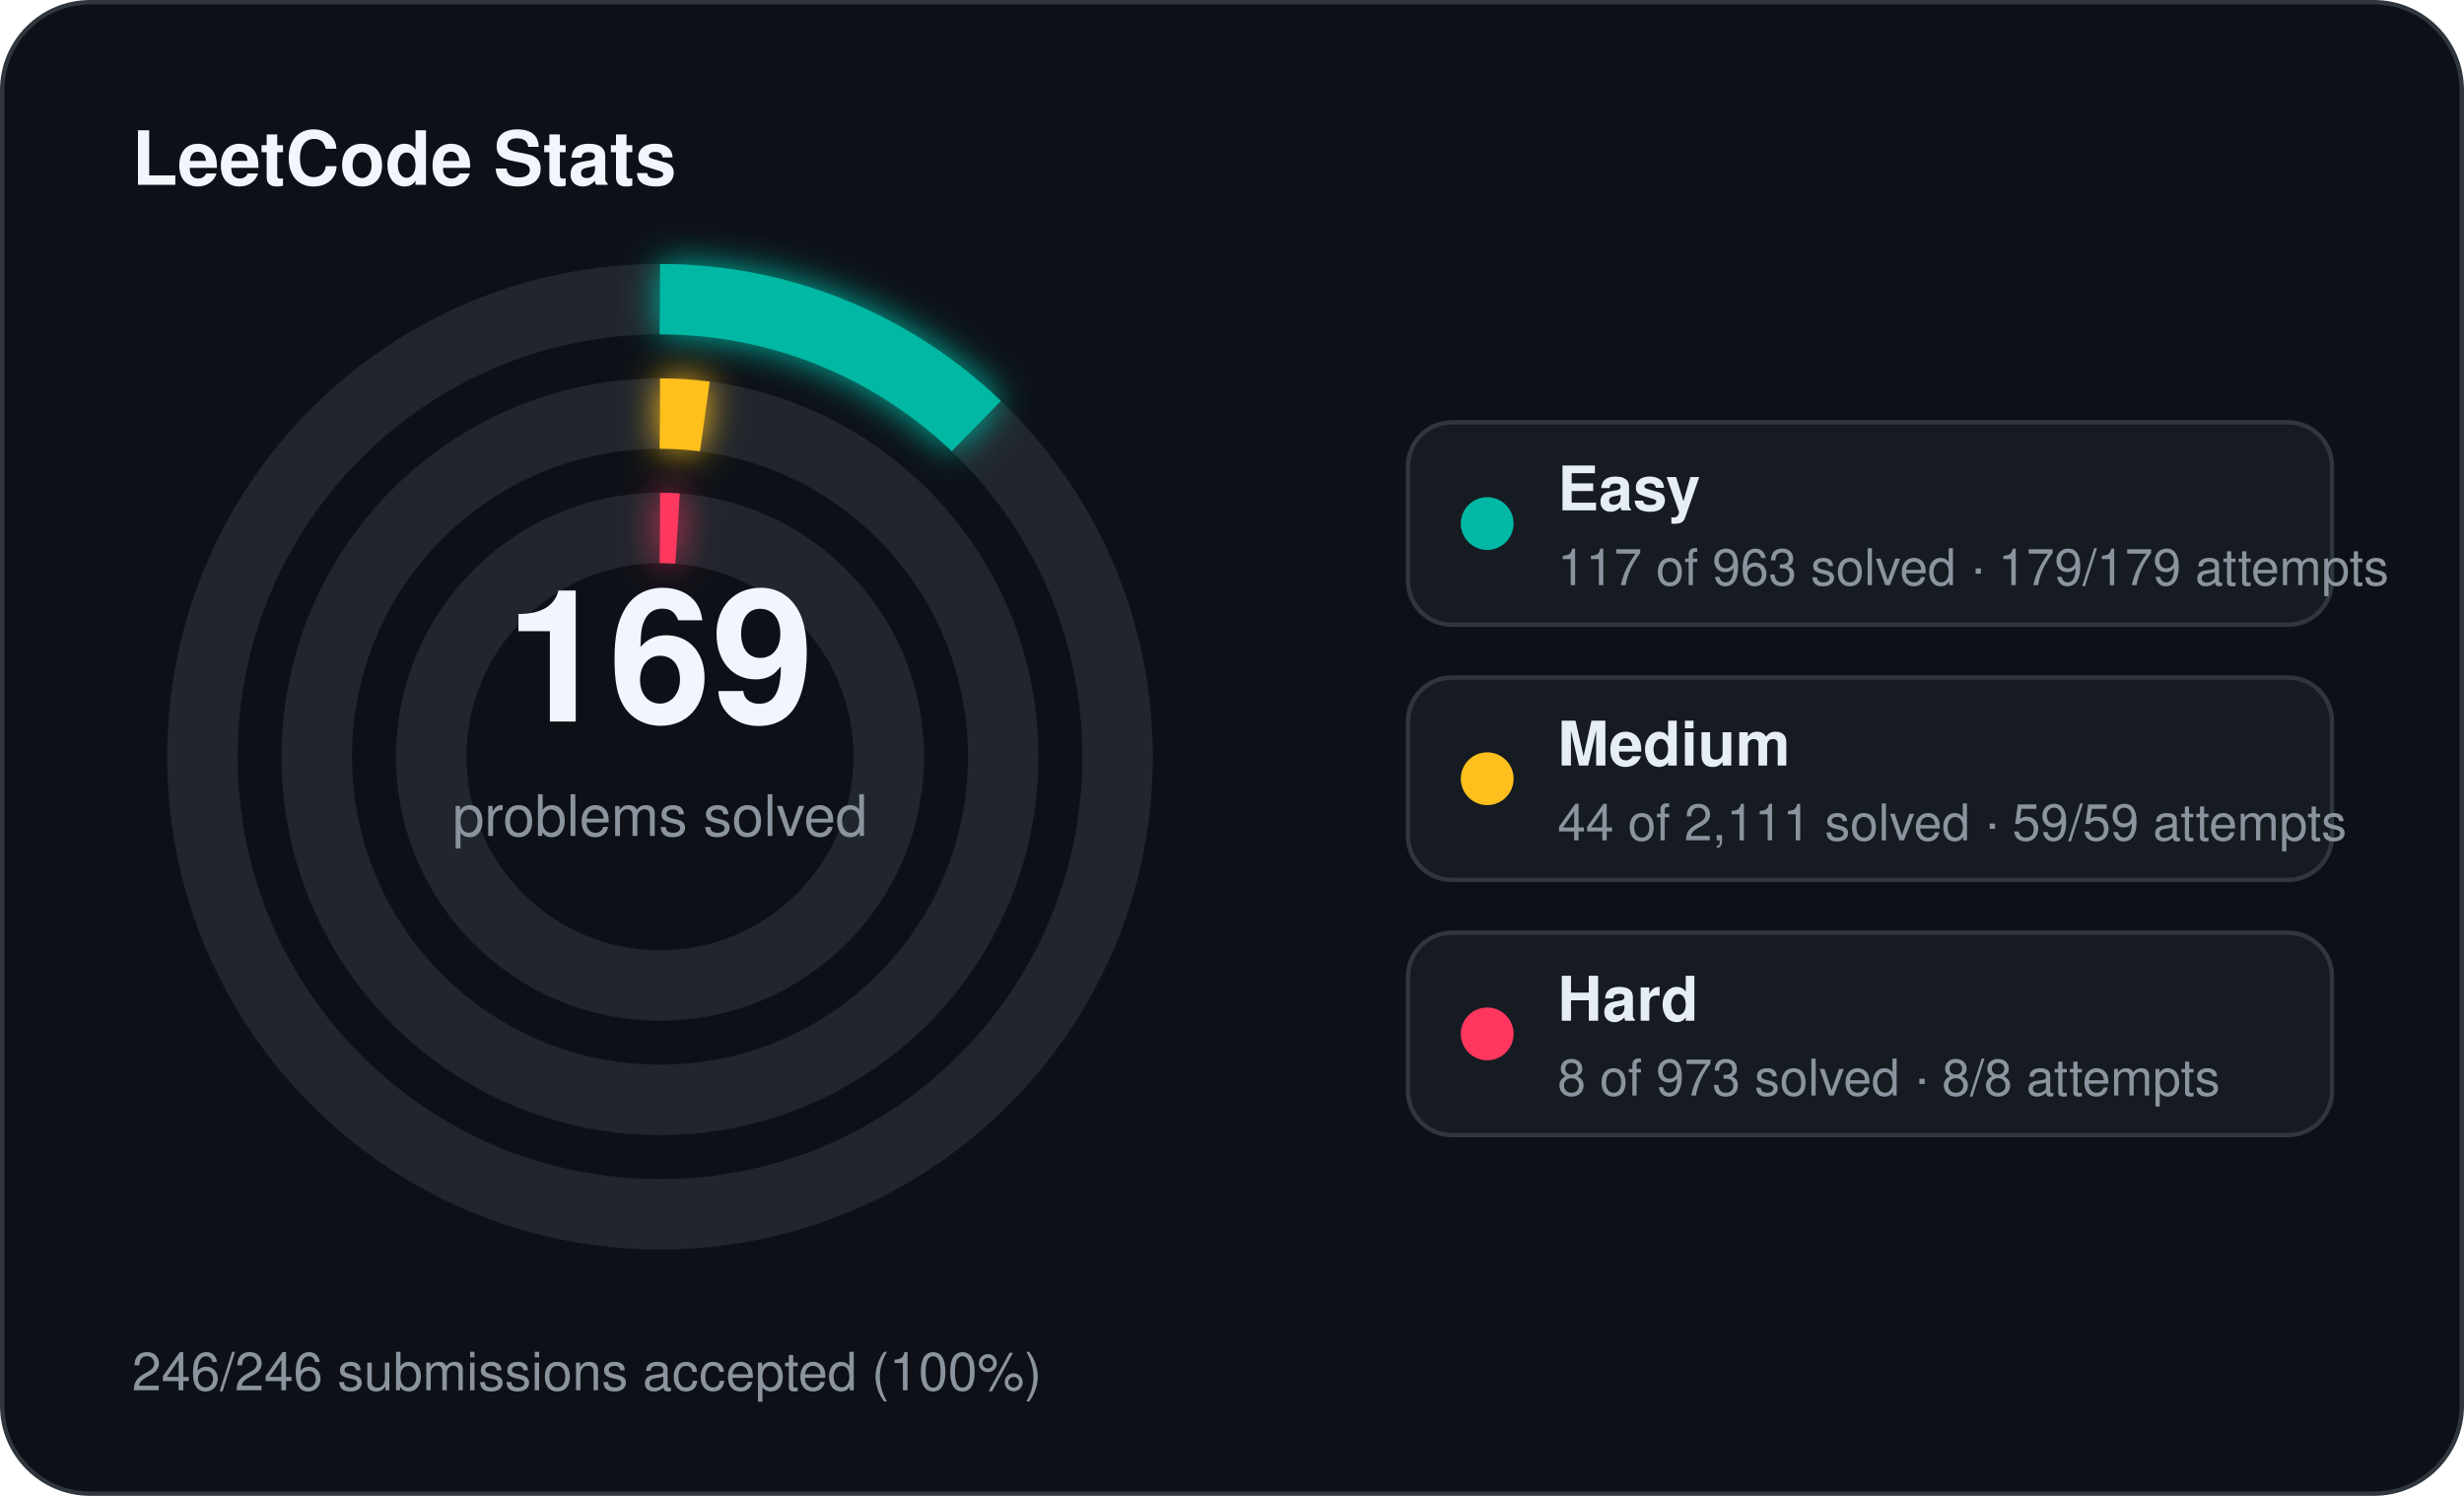
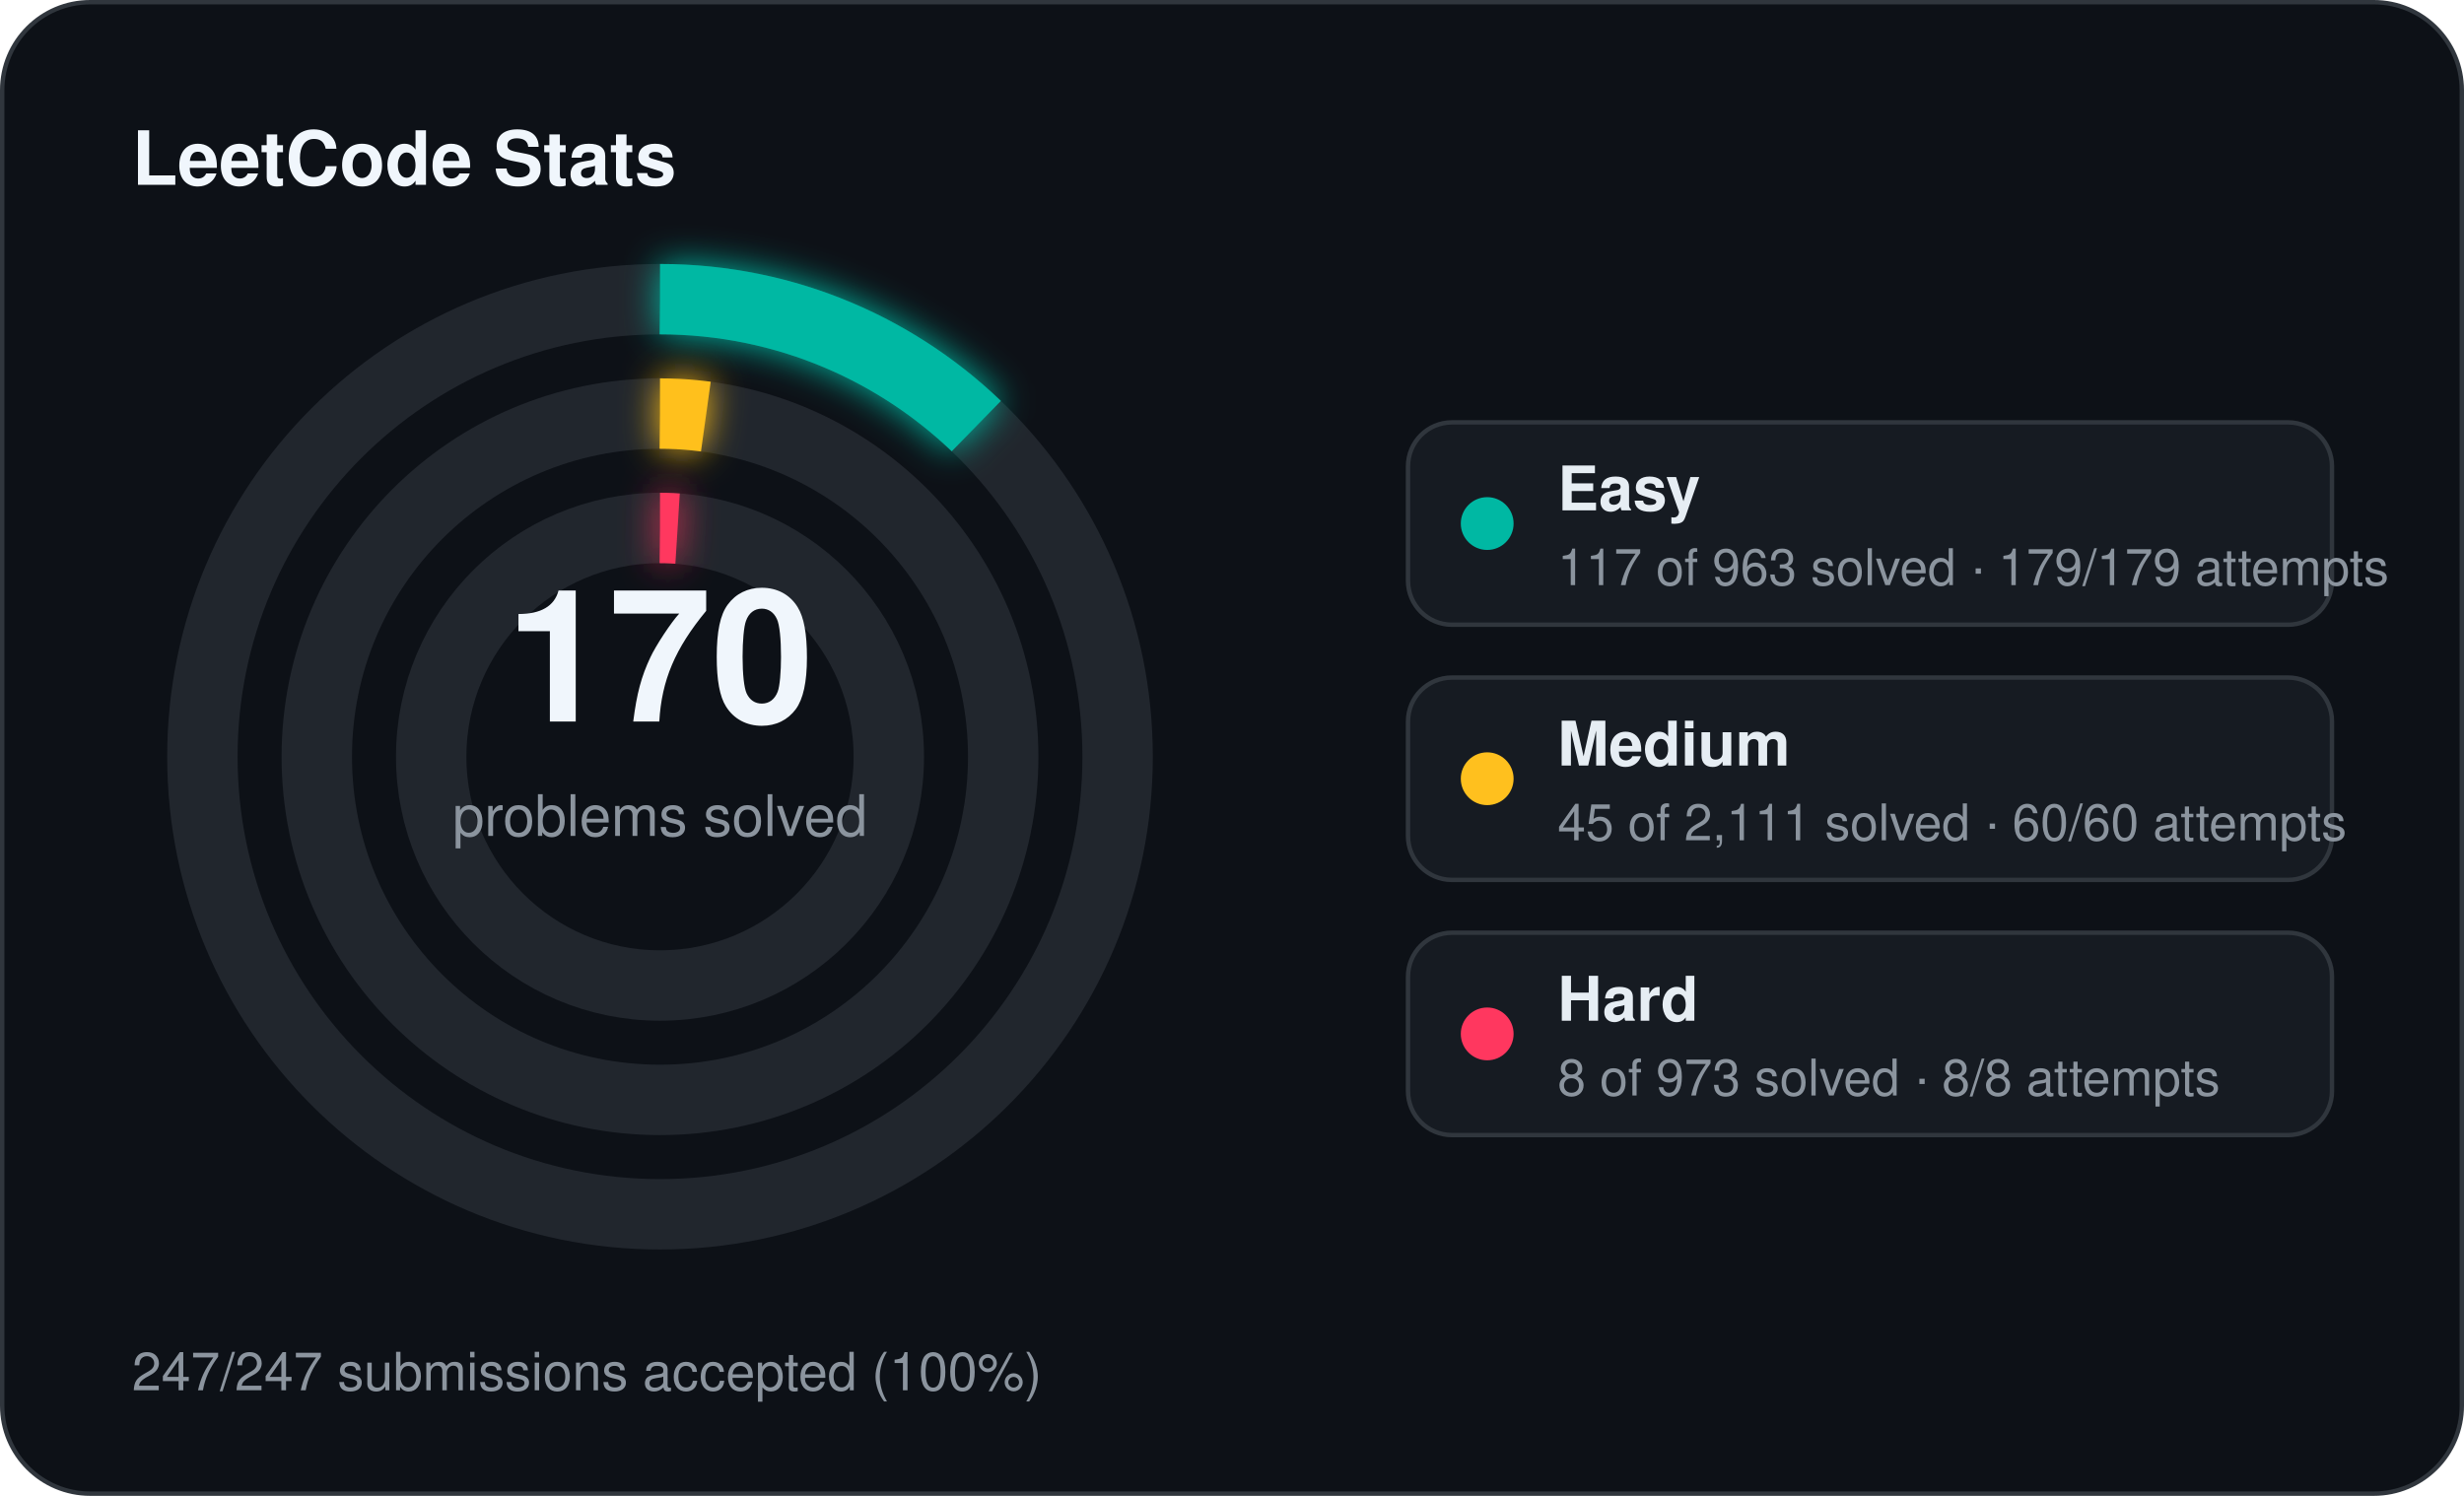
<svg xmlns="http://www.w3.org/2000/svg" width="560" height="340" viewBox="0 0 560 340">
  <defs>
    <filter id="stats-glow" x="-60%" y="-60%" width="220%" height="220%">
      <feGaussianBlur stdDeviation="4" result="blur" />
      <feMerge>
        <feMergeNode in="blur" />
        <feMergeNode in="SourceGraphic" />
      </feMerge>
    </filter>
  </defs>
  <rect x="0.5" y="0.5" width="559" height="339" rx="20" fill="#0d1117" stroke="#30363d" stroke-width="1" />
  <text x="30" y="42" fill="#f0f6fc" font-family="Segoe UI, Helvetica, Arial, sans-serif" font-size="17" font-weight="700">LeetCode Stats</text>
  <circle cx="150" cy="172" r="104" fill="none" stroke="#21262d" stroke-width="16" />
  <circle cx="150" cy="172" r="104" fill="none" stroke="#00b8a3" stroke-width="16" stroke-linecap="butt" stroke-dasharray="79.39 653.45" transform="rotate(-90 150 172)" filter="url(#stats-glow)" />
  <circle cx="150" cy="172" r="78" fill="none" stroke="#21262d" stroke-width="16" />
-   <circle cx="150" cy="172" r="78" fill="none" stroke="#ffc01e" stroke-width="16" stroke-linecap="butt" stroke-dasharray="10.22 490.09" transform="rotate(-90 150 172)" filter="url(#stats-glow)" />
+   <circle cx="150" cy="172" r="78" fill="none" stroke="#ffc01e" stroke-width="16" stroke-linecap="butt" stroke-dasharray="10.45 490.09" transform="rotate(-90 150 172)" filter="url(#stats-glow)" />
  <circle cx="150" cy="172" r="52" fill="none" stroke="#21262d" stroke-width="16" />
  <circle cx="150" cy="172" r="52" fill="none" stroke="#ff375f" stroke-width="16" stroke-linecap="butt" stroke-dasharray="4.00 326.73" transform="rotate(-90 150 172)" filter="url(#stats-glow)" />
-   <text x="150" y="164" text-anchor="middle" fill="#f0f6fc" font-family="Segoe UI, Helvetica, Arial, sans-serif" font-size="42" font-weight="700">169</text>
+   <text x="150" y="164" text-anchor="middle" fill="#f0f6fc" font-family="Segoe UI, Helvetica, Arial, sans-serif" font-size="42" font-weight="700">170</text>
  <text x="150" y="190" text-anchor="middle" fill="#8b949e" font-family="Segoe UI, Helvetica, Arial, sans-serif" font-size="13">problems solved</text>
  <rect x="320" y="96" width="210" height="46" rx="10" fill="#161b22" stroke="#30363d" stroke-width="1" />
  <circle cx="338" cy="119" r="6" fill="#00b8a3" />
  <text x="354" y="116" fill="#e6edf3" font-family="Segoe UI, Helvetica, Arial, sans-serif" font-size="14" font-weight="600">Easy</text>
  <text x="354" y="133" fill="#8b949e" font-family="Segoe UI, Helvetica, Arial, sans-serif" font-size="11.5">117 of 963 solved · 179/179 attempts</text>
  <rect x="320" y="154" width="210" height="46" rx="10" fill="#161b22" stroke="#30363d" stroke-width="1" />
  <circle cx="338" cy="177" r="6" fill="#ffc01e" />
  <text x="354" y="174" fill="#e6edf3" font-family="Segoe UI, Helvetica, Arial, sans-serif" font-size="14" font-weight="600">Medium</text>
-   <text x="354" y="191" fill="#8b949e" font-family="Segoe UI, Helvetica, Arial, sans-serif" font-size="11.5">44 of 2,111 solved · 59/59 attempts</text>
+   <text x="354" y="191" fill="#8b949e" font-family="Segoe UI, Helvetica, Arial, sans-serif" font-size="11.5">45 of 2,111 solved · 60/60 attempts</text>
  <rect x="320" y="212" width="210" height="46" rx="10" fill="#161b22" stroke="#30363d" stroke-width="1" />
  <circle cx="338" cy="235" r="6" fill="#ff375f" />
  <text x="354" y="232" fill="#e6edf3" font-family="Segoe UI, Helvetica, Arial, sans-serif" font-size="14" font-weight="600">Hard</text>
  <text x="354" y="249" fill="#8b949e" font-family="Segoe UI, Helvetica, Arial, sans-serif" font-size="11.5">8 of 973 solved · 8/8 attempts</text>
-   <text x="30" y="316" fill="#8b949e" font-family="Segoe UI, Helvetica, Arial, sans-serif" font-size="12">246/246 submissions accepted (100%)</text>
+   <text x="30" y="316" fill="#8b949e" font-family="Segoe UI, Helvetica, Arial, sans-serif" font-size="12">247/247 submissions accepted (100%)</text>
</svg>
